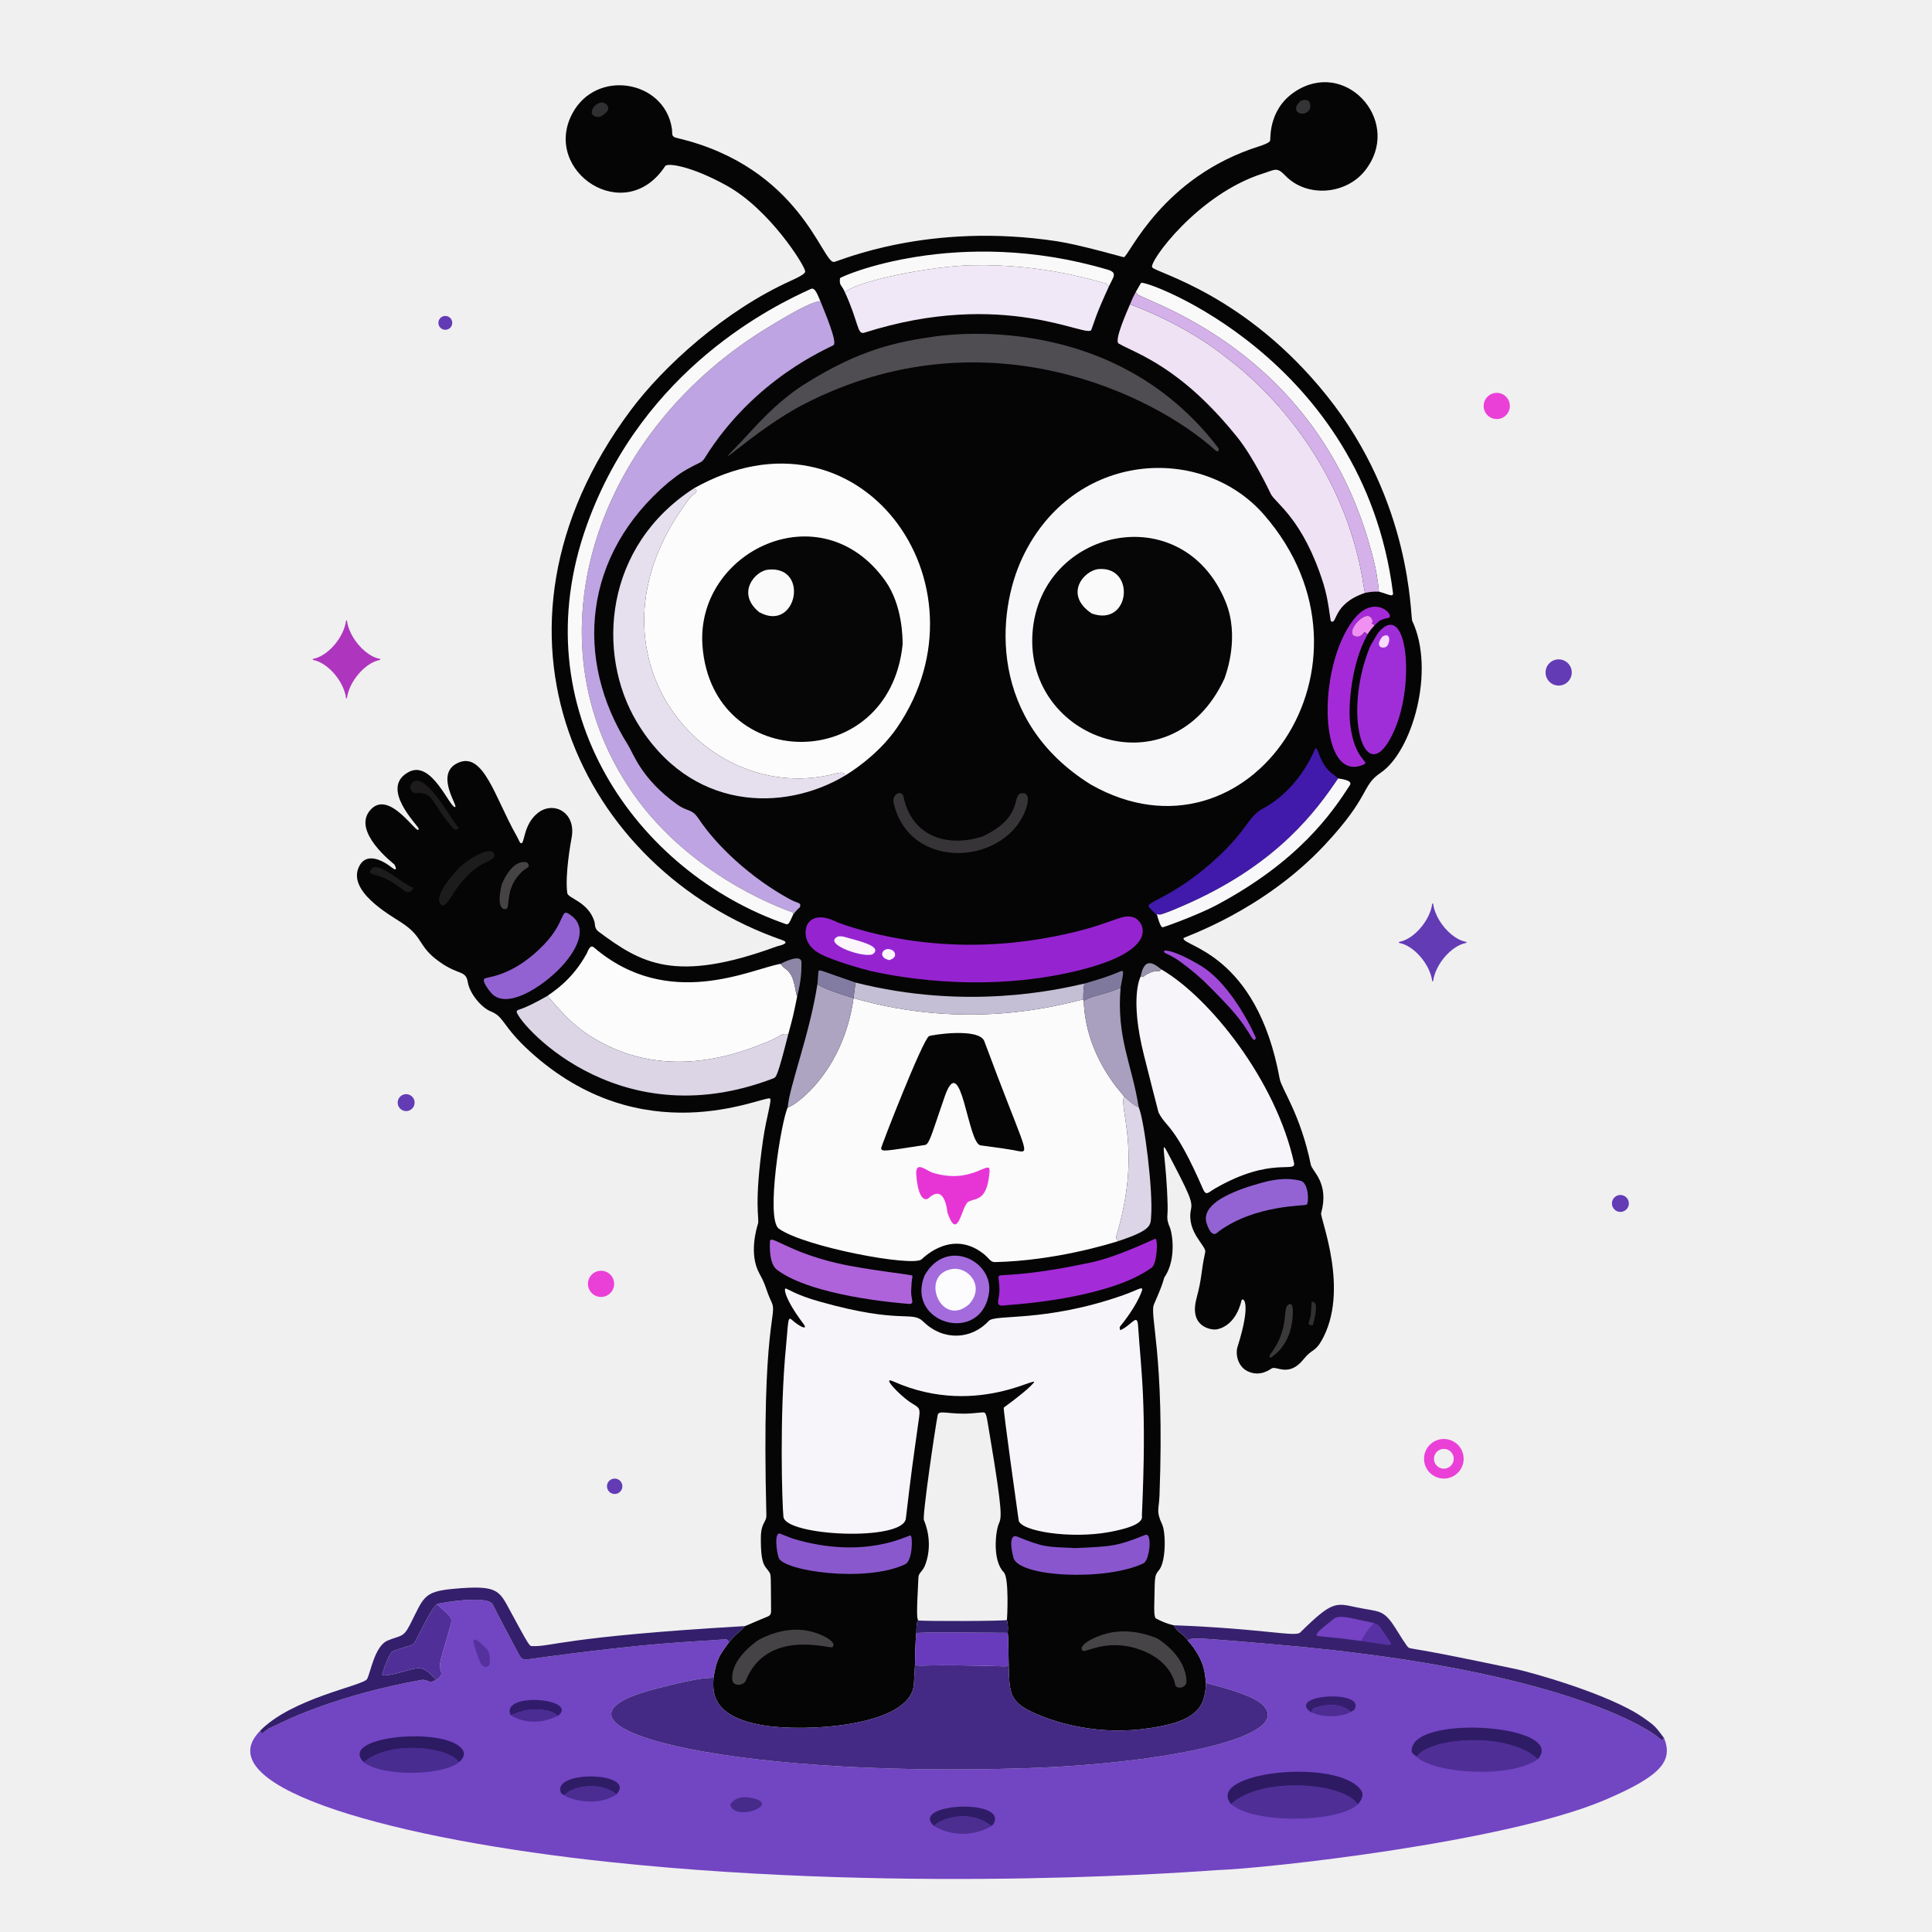
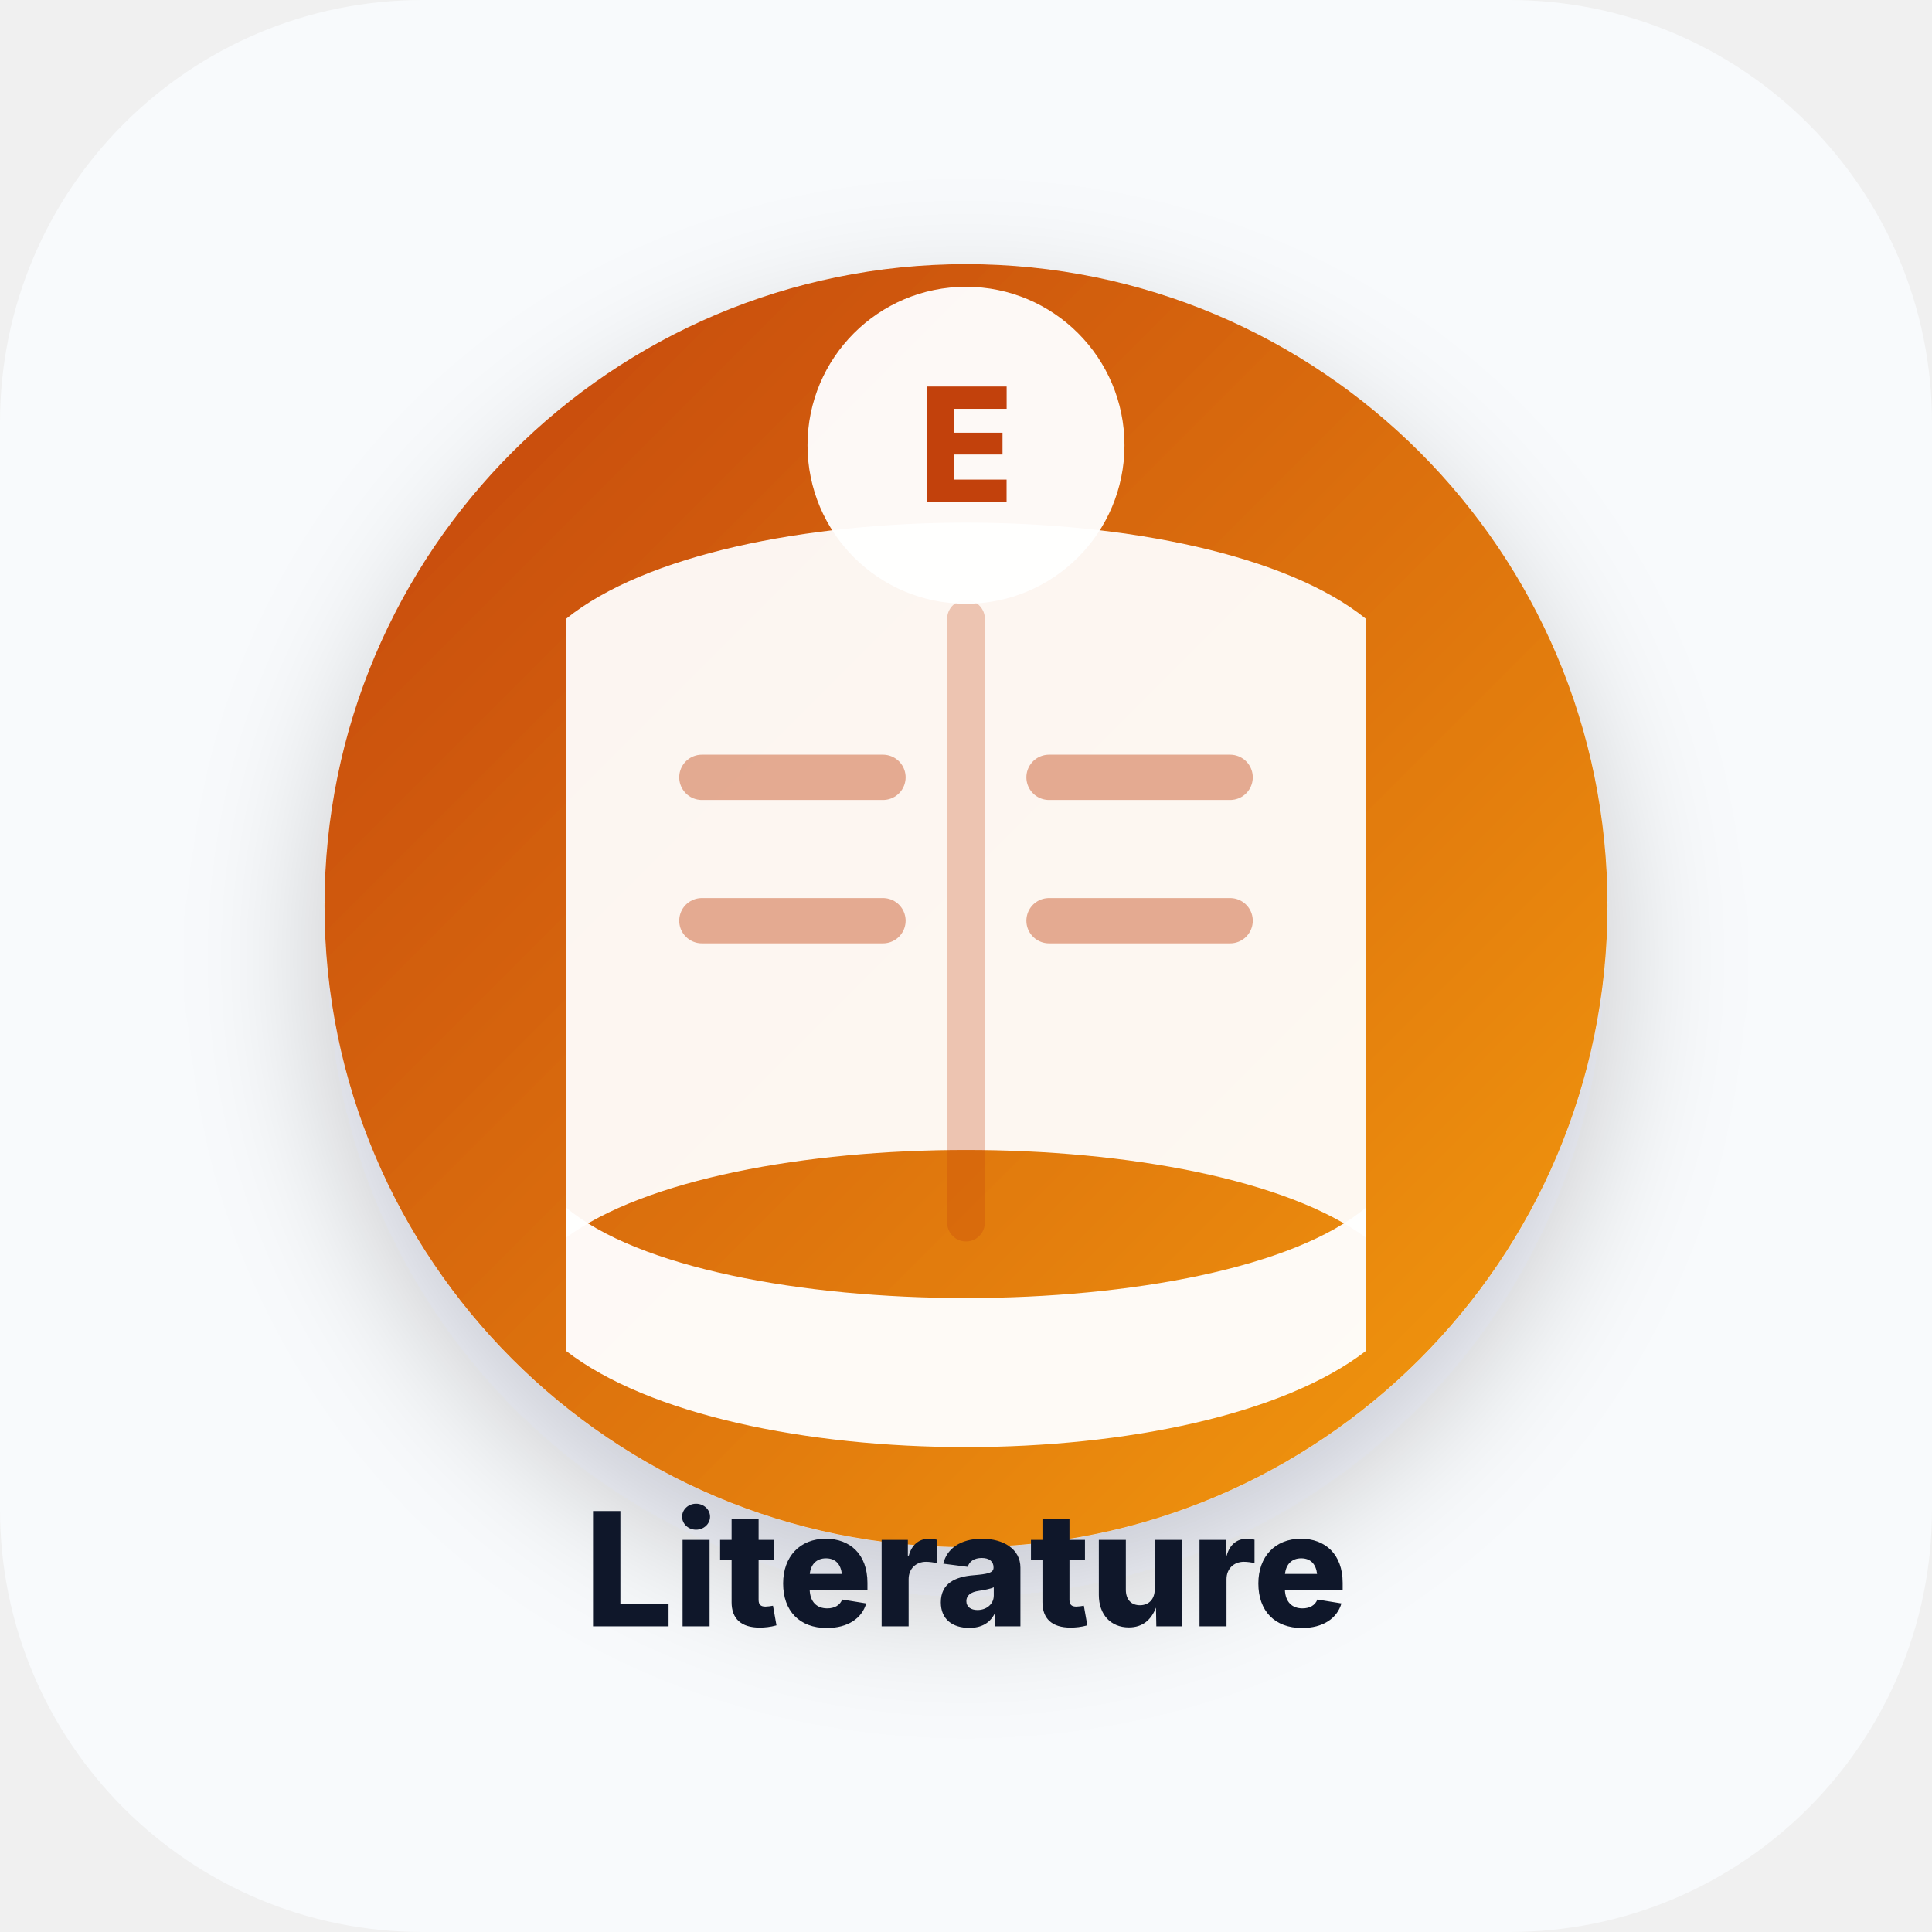
- <svg xmlns="http://www.w3.org/2000/svg" xml:space="preserve" style="fill-rule:evenodd;clip-rule:evenodd;stroke-linejoin:round;stroke-miterlimit:2" viewBox="0 0 5225 5225">
-   <path d="M2482.976 4382.348c-1.033 2.538-4.553 1.479-4.775 33.82-2.909 22.83-3.345 72.442-3.67 86.829-2.838 49.234-2.691 48.928-3.065 53.172-9.986 113.324-295.128 129.234-408.802 109.718-148.37-25.473-133.626-100.702-132.966-129.344 8.453-48.338 13.73-57.113 42.115-95.461 23.58-28.787 27.65-24.322 42.367-43.379 5.267-1.231 4.529-2.011 62.39-26.04 1.812-.753 8.835-3.293 8.766-13.559-.654-98.018-.003-98.56-4.45-105.767-11.072-17.943-23.57-15.331-23.218-92.385.202-44.226 15.487-41.416 14.938-62.847-13.518-528.362 31.308-538.488 14.175-575.317-17.964-38.617-12.648-40.608-33.112-77.751-29.225-53.043-6.959-124.111-3.744-134.373 4.371-13.951-11.877-49.81 13.796-227.478 8.917-61.711 25.234-110.102 18.154-111.588-23.446-4.92-345.956 149.816-649.969-128.156-74.254-67.893-67.283-92.275-104.753-107.24-25.409-10.148-56.797-48.053-61.949-78.679-5.652-33.598-23.475-17.657-76.117-54.991-61.669-43.736-41.029-66.035-104.483-107.197-33.459-21.704-146.239-85.523-113.315-151.25 23.865-47.643 81.426-2.262 86.886 2.043 21.277 16.775 8.948-6.855 8.28-7.445-3.812-3.366-112.733-87.288-66.896-144.713 52.604-65.903 134.334 76.128 132.615 47.842-.447-7.363-108.351-110.498-26.236-153.291 62.139-32.383 109.779 96.849 124.947 95.158 9.378-1.045-55.624-88.399 5.891-118.712 70.489-34.735 101.5 93.011 159.807 195.589 7.712 13.568 8.745 20.794 13.185 21.049 9.31.535 5.59-50.805 44.623-81.873 42.406-33.753 104.132-1.902 91.577 66.428-2.174 11.833-18.345 99.838-11.903 149.914 1.901 14.781 56.761 23.252 73.526 77.284 2.178 7.02-.797 18.261 11.316 27.249 114.351 84.848 206.04 141.17 482.045 39.851 3.217-1.181 40.626-8.01 13.958-17.268-544.305-188.938-856.375-832.385-409.659-1432.098 89.678-120.392 255.023-270.182 433.445-350.764 39.708-17.934 39.147-22.71 38.709-26.434-1.817-15.46-95.217-166.178-212.357-231.07-95.1-52.683-159.99-62.042-166.087-52.721-108.193 165.417-332.838 14.891-251.813-140.777 64.139-123.228 248.672-91.903 269.633 37.448 2.836 17.502-3.018 23.409 14.026 27.408 334.355 78.428 393.215 340.487 424.98 335.231 15.382-2.545 254.359-109.248 603.869-55.775 61.93 9.475 178.576 43.307 179.775 43.018 14.478-3.494 102.892-217.672 367.161-300.369 2.482-.777 27.833-8.71 28.558-15.533 1.122-10.561-3.605-93.207 78.291-138.76 135.938-75.613 279.448 93.553 177.845 220.788-51.854 64.936-157.343 73.469-215.499 12.883-22.958-23.917-27.445-15.641-59.175-5.716-177.588 55.55-310.981 240.996-300.526 254.175 12.235 15.422 252.321 73.186 471.383 345.979 231.659 288.48 226.306 598.268 231.839 610 63.332 134.276-.205 353.283-85.161 410.666-53.738 36.297-25.789 61.027-152.17 196.098-167.73 179.262-380.602 248.213-381.303 251.327-5.026 22.32 197.948 38.545 260.157 380.242 5.05 27.739 56.102 95.485 84.236 232.548 3.77 18.366 50.467 48.817 27.886 130.95-3.607 13.122 79.193 209.846.45 345.992-17.173 29.692-26.015 21.555-47.545 48.61-39.47 49.599-72.407 18.497-85.839 24.958-5.406 2.6-31.997 24.737-66.527 7.663-25.658-12.687-32.99-45.713-26.613-65.833 38.534-121.574 14.906-134.846 10.758-125.649-.344.762-12.056 67.512-67.251 78.582-11.37 2.28-75.577-4.076-54.611-83.393 16.485-62.364 10.363-63.143 23.703-125.785 3.609-16.948-51.596-53.655-38.414-115.98 4.428-20.936-3.663-39.318-64.827-155.808-19.599-37.328-1.571 15.754 1.546 146.611.751 31.534-4.984 32.235 5.874 58.356 7.56 18.186 17.574 87.642-14.082 134.559-3.502 5.19.849 6.913-28.43 72.911-13.539 30.516 29.139 130.504 14.665 517.218-1.508 40.299-9.883 41.813 7.036 78.53 10.686 23.189 10.409 101.411-8.257 123.686-14.161 16.899-10.765 20.62-13.004 97.501-.078 2.692-.885 30.41 4.625 33.343 26.617 14.163 44.157 17.612 48.207 18.409 13.896 24.396 20.996 17.928 37.442 40.526 47.746 54.241 46.553 92.022 49.796 115.5-3.257 63.796-19.018 107.034-174.462 125.155-139.415 16.252-249.618-27.244-269.87-35.237-90.74-35.814-86.568-58.769-89.323-138.364-1.103-77.4-1.455-77.238-2.705-87.099 1.284-17.655.954-17.445-2.102-34.599.552-2.475 6.522-113.942-8.493-129.169-31.626-32.073-22.025-111.325-13.689-130.619 7.565-17.51 11.62-26.895-23.731-237.244-10.141-60.341-9.187-65.088-20.231-64.481-9.682.533-19.312 1.792-28.98 2.538-57.643 4.445-89.138-10.321-92.007 4.059-6.741 33.788-42.069 273.759-37.381 284.794 3.66 8.614 24.835 58.455 5.058 116.874-8.024 23.702-19.205 23.833-19.958 38.3-5.369 103.282-3.939 107.267-.805 116.002Z" style="fill:#050505;fill-opacity:1" />
-   <path d="M1181.919 4338.272c6.003-3.256 136.108-25.544 150.449.608 5.41 9.866 4.263 10.303 65.194 124.634 11.573 21.715 12.029 26.578 36.246 23.248 346.46-47.641 432.118-45.294 522.264-53.002 9.929-.849 10.259-.496 15.741 7.324-28.385 38.348-33.662 47.123-42.115 95.461-12.633 4.058-14.711-6.735-162.664 32.407-362.062 95.786 181.566 240.495 1010.809 212.978 370.855-12.306 726.015-84.051 636.981-171.268-32.822-32.152-146.264-55.986-153.17-59.224-3.243-23.478-2.05-61.259-49.796-115.5 16.926-7.845 17.887-7.069 232.932 11.126 810.77 68.603 1030.747 245.048 1035.586 248.246 3.143 2.077 2.403 2.387 5.286 4.297 8.623 5.711 7.447 7.589 8.274 7.283 2.867-1.06 3.628-5.414 6.496-6.474 23.82 60.413-3.931 101.336-161.964 168.224-268.636 113.701-913.6 184.756-1048.326 189.043-10.324.329-806.785 65.653-1633.928-21.107-594.907-62.401-1078.608-200.256-962-345.055a260 260 0 0 1 8.894-10.461c4.802 1.566 1.021 5.435 5.82 6.999.455.148.51.166 4.834-3.525 14.528-12.402 15.417-10.305 32.82-18.899 29.505-14.57 163.419-80.699 392.741-122.251 17.414-3.155 18.82 12.231 39.897-.142.431-.317 17.683-8.056 13.879-21.053-7.535-25.743-2.514-25.958 26.509-130.781 5.388-19.46-5.238-21.182-37.688-53.135Z" style="fill:#7245c3;fill-opacity:1" />
-   <path d="M2950.688 2122.197c-275.966-171.406-257.602-462.402-185.163-615.024 137.357-289.398 485.498-307.431 652.949-115.085 349.507 401.469-40.736 971.473-467.786 730.109" style="fill:#f7f6f9" />
-   <path d="M2308.376 2699.478c309.282 89.187 557.266 18.94 621.2 3.251l1.355 3.81c4.836 148.57 101.07 247.934 109.146 258.503-13.92 37.582 47.038 146.181-19.707 373.459-2.896 9.861-2.831 10.407 3.745 18.112-25.837 7.983-171.374 52.953-333.248 56.669-12.209.28-15.972-10.41-29.508-21.294-83.412-67.069-159.008 4.394-168.856 13.704-22.793 21.547-316.023-33.063-386.079-82.74-36.535-25.907 6.517-292.836 23.97-327.845 22.887-5.859 150.375-98.129 177.983-295.629Z" style="fill:#fcfbfc" />
-   <path d="M1877.436 1320.238c446.615-250.497 812.443 259.537 549.429 646.431-53.796 79.134-135.457 126.912-141.106 130.681-1.99-1.538.967-12.438-24.971-5.536-352.977 93.929-702.979-320.204-408.209-727.201 9.577-13.223 8.629-13.338 17.494-22.873 6.932-7.456 10.265-4.546 13.513-14.029 1.914-5.59-8.098-1.782-6.15-7.472Z" style="fill:#fcfcfc" />
-   <path d="M3029.502 3597.558c31.382-13.64 46.051-47.166 48.298-12.871 8.255 126 24.024 211.915 10.453 512.478-.307 6.802 11.33 27.875-88.37 46.241-104.541 19.258-240.814-2.265-245.003-32.028-3.425-24.335-42.209-299.881-40.263-304.532.24-.572 48.133-34.488 72.443-58.191 54.177-52.824-133.216 93.857-372.071-13.076-31.838-14.254 18.389 37.487 44.822 55.445 21.953 14.914 29.882 13.263 26.15 39.938-19.294 137.912-19.719 137.507-36.143 275.892-7.442 62.705-325.454 47.509-331.073-4.732-3.301-30.686-11.575-272.336 7.251-464.17 5.526-56.306 4.158-78.898 14.457-69.516 22.501 20.497 46.181 30.248 32.396 11.853-51.888-69.237-53.681-97.372-47.57-95.56 8.291 2.458 27.996 17.519 92.239 35.589 223.151 62.767 247.53 22.654 280.205 54.504 53.706 52.349 129.821 48.087 176.176-2.352 17.895-19.471 151.771 4.935 364.912-70.184 40.138-14.146 55.243-27.261 48.704-9.369-15.071 41.234-51.401 85.884-56.89 92.629-4.223 5.19-2.145 5.467-1.126 12.013Z" style="fill:#f7f5f9" />
-   <path d="M2474.531 4502.998c19.026 4.571 19.314-3.069 244.564 3.578.768.023.66-.265 8.904-3.584 2.755 79.595-1.417 102.549 89.323 138.364 20.252 7.994 130.455 51.49 269.87 35.237 155.444-18.121 171.205-61.359 174.462-125.155 6.906 3.238 120.348 27.072 153.17 59.224 89.034 87.217-266.125 158.962-636.981 171.268-829.243 27.517-1372.872-117.192-1010.809-212.978 147.953-39.142 150.031-28.349 162.664-32.407-.661 28.642-15.404 103.87 132.966 129.344 113.674 19.516 398.816 3.606 408.802-109.718.374-4.244.227-3.939 3.065-53.172Z" style="fill:#442a84" />
-   <path d="M2441.074 1743.075c-36.27 352.347-514.254 348.385-541.189 4.585-20.051-255.934 319.286-421.498 493.96-177.261 47.768 66.791 47.302 158.355 47.229 172.676m870.266 92.406c-142.759 307.93-541.82 165.871-518.784-126.345 22.093-280.263 405.33-365.773 521.811-82.157 38.678 94.176 2.691 192.83-3.026 208.501Z" style="fill:#060606" />
-   <path d="M2218.639 814.255c10.578 26.783 47.092 111.701 35.528 119.184-13.417 8.682-213.945 89.135-348.42 305.523-.711 1.144-5.232 8.419-12.075 11.726-57.009 27.554-64.095 37.842-86.153 54.082-230.885 195.418-255.538 477.723-109.148 709.925 14.644 23.227 36.064 92.091 133.533 161.325 29.302 20.814 38.268 9.269 58.303 39.373 47.428 71.265 139.115 158.433 245.977 216.603 22.065 12.011 31.114 7.832 27.278 21.324-.588 2.067-2.98.126-18.243 19.721-1.108-1.265 1.142-3.78.034-5.045-.298-.34-268.601-86.086-433.252-322.088-294.353-421.91-96.355-985.533 373.27-1265.607 28.308-16.882 104.93-64.382 133.37-66.045Z" style="fill:#bea4e2" />
-   <path d="M3140.874 2621.704c129.735 75.209 309.662 299.512 358.664 522.956 6.54 29.821-60.421-18.782-213.214 69.341-18.112 10.446-24.276 21.448-32.59 2.313-77.459-178.288-99.822-165.678-120.619-207.98-.758-1.542-36.097-141.668-39.206-153.994-39.951-158.414-9.149-213.202-9.074-213.476 2.427-.752 5.098 1.97 7.525 1.218.995-.308-.746-1.912 10.362-7.895 20.202-10.882 30.732-7.406 32.865-8.027 2.213-.644 3.073-3.812 5.286-4.456Z" style="fill:#f7f5f9" />
-   <path d="M2110.713 2606.704c6.856 6.785 5.408 7.991 13.407 13.268 26.452 17.45 25.181 59.098 31.686 75.481-10.526 51.399-10.272 50.972-24.036 101.874-19.038-4.137-20.89 5.773-50.418 17.737-59.53 24.119-268.364 117.212-474.467-6.539-54.424-32.678-84.543-66.392-126.113-115.326 15.759-11.981 66.371-42.037 106.226-114.883 2.708-4.949 8.345-25.385 19.232-16.058 201.59 172.703 426.167 57.922 504.483 44.447Z" style="fill:#fdfcfd" />
-   <path d="M3055.996 823.326c6.766 2.017 149.102 52.986 263.41 146.058 12.875 10.483 248.238 176.728 341.384 493.564 24.655 83.864 26.382 127.627 30.898 140.455-89.224 30.18-74.237 86.667-92.108 76.813-2.199-1.213-5.981-55.546-20.341-101.285-55.348-176.283-130.511-218.396-142.263-242.869-6.142-12.791-48.206-100.394-90.135-152.759-154.103-192.461-274.219-226.905-321.357-254.169-13.518-7.819 23.927-89.904 30.511-105.808Z" style="fill:#efe2f4" />
-   <path d="M2352.988 2625.683c-11.416-3.026-104.316-27.649-139.407-48.57-45.338-27.031-36.079-68.344-28.82-79.128 23.8-35.357 76.098-4.977 81.477-3.033 41.513 15.006 258.118 93.306 550.023 43.939 192.713-32.592 213.808-72.492 251.974-57.006 23.129 9.385 76.85 87.445-155.443 143.667-268.164 64.904-516.086 9.841-559.806.132Z" style="fill:#9524d0" />
-   <path d="M2998.641 775.369c-37.554 82.061-37.338 90.861-47.149 116.583-9.567 25.085-235.147-112.953-614.147 7.869-19.235 6.132-15.093-28.443-52.265-109.275 30.718-30.57 232.008-70.807 342.922-73.233 200.169-4.378 345.956 46.171 357.908 48.023 1.539.238 3.434-.599 4.657.364 3.298 2.599 4.775 7.07 8.073 9.668Z" style="fill:#f0e8f6" />
-   <path d="M1877.436 1320.238c-1.949 5.69 8.064 1.882 6.15 7.472-3.248 9.483-6.581 6.573-13.513 14.029-8.864 9.535-7.916 9.65-17.494 22.873-294.77 406.998 55.232 821.13 408.209 727.201 25.938-6.902 22.981 3.998 24.971 5.536-166.142 99.484-419.171 97.141-563.767-145.222-109.518-183.566-89.234-474.8 155.444-631.89Z" style="fill:#e6e0ee" />
-   <path d="M2218.639 814.255c-28.44 1.663-105.062 49.163-133.37 66.045-469.625 280.074-667.623 843.698-373.27 1265.607 164.651 236.002 432.955 321.748 433.252 322.088 1.108 1.265-1.142 3.78-.034 5.045-11.082 24.735-12.975 28.507-20.37 25.942-400.361-138.842-718.401-577.975-537.297-1080.328 153.329-425.312 511.373-594.492 605.539-637.344 11.596-5.277 18.914 18.562 25.549 32.944Z" style="fill:#f9f9fa" />
-   <path d="M2531.146 909.505c24.573-2.47 478.29-72.476 763.572 301.915 2.345 3.077 2.428 15.668-9.471 4.951-165.091-148.692-621.65-374.712-1110.34-123.664-136.324 70.032-275.41 210.348-168.889 100.212 27.437-28.367 88.873-102.833 169.059-153.414 151.763-95.731 250.691-114.876 356.069-130" style="fill:#4f4d51" />
-   <path d="M1480.772 2693.199c41.57 48.934 71.689 82.648 126.113 115.326 206.103 123.751 414.938 30.659 474.467 6.539 29.528-11.964 31.38-21.874 50.418-17.737-29.458 115.3-32.318 115.948-40.752 119.184-431.335 165.515-700.88-164.179-693.601-181.603 2.874-6.88 8.449 1.166 83.355-41.71Z" style="fill:#dbd5e6" />
-   <path d="M2533.142 3029.408c-12.031 33.932-20.872 65.453-30.828 66.995-112.152 17.37-116.416 18.562-119.451 9.469-1.018-3.05 112.107-293.403 129.531-303.595 6.085-3.559 135.815-23.697 149.702 13.729 103.829 279.817 124.38 301.134 96.585 297.864-8.573-1.008-8.139-3.509-106.663-16.288-35.094-4.552-51.525-256.18-95.643-136.149-4.325 11.766-21.401 62.529-23.233 67.976Z" style="fill:#050505" />
-   <path d="M3174.417 4395.411c245.334 9.43 328.751 32.529 341.907 19.543 86.439-85.317 95.614-80.135 151.307-68.244 63.45 13.548 73.322 3.517 107.716 58.771 31.405 50.452 32.684 50.745 37.685 51.889 22.978 5.257 23.4 1.031 289.059 57.092 31.727 6.695 248.155 65.387 342.104 130.801 32.711 22.776 31.869 23.426 56.238 55.152-2.867 1.06-3.628 5.414-6.496 6.474-.827.306.349-1.572-8.274-7.283-2.883-1.91-2.143-2.22-5.286-4.297-4.84-3.198-224.816-179.643-1035.586-248.246-215.045-18.196-216.006-18.972-232.932-11.126-16.446-22.599-23.546-16.13-37.442-40.526" style="fill:#36206d;fill-opacity:.99" />
-   <path d="M1181.919 4338.272c-12.298 11.165-20.522 26.518-58.935 101.197-6.215 12.083-9.445 8.362-56.512 24.511-5.394 1.851-14.193 4.87-32.589 63.401-.894 2.845 1.207 7.138 37.25-1.539 59.073-14.221 68.83-29.37 108.086 17.4-21.076 12.373-22.482-3.014-39.897.142-229.322 41.552-363.236 107.681-392.741 122.251-17.403 8.594-18.292 6.497-32.82 18.899-4.324 3.692-4.379 3.674-4.834 3.525-4.799-1.565-1.018-5.434-5.82-6.999 87.424-89.295 278.822-122.035 289.447-139.985 9.445-15.956 20.294-89.242 55.493-104.099 34.908-14.735 42.149-7.29 59.733-41.313 38.556-74.6 35.025-91.144 118.508-98.768 118.836-10.852 123.24 3.631 152.426 57.596 51.917 95.996 53.107 97.151 59.971 97.4 54.881 1.991 82.258-25.368 575.494-54.186-14.717 19.057-18.787 14.593-42.367 43.379-5.483-7.82-5.812-8.173-15.741-7.324-90.146 7.709-175.803 5.362-522.264 53.002-24.218 3.33-24.674-1.532-36.246-23.248-60.932-114.331-59.784-114.768-65.194-124.634-14.34-26.152-144.446-3.863-150.449-.608Z" style="fill:#331e6b;fill-opacity:.99" />
-   <path d="M3618.938 2105.229c-57.444 85.061-160.403 227.486-400.269 335.916-6.458 2.919-69.466 31.402-82.414 32.487-2.279.191-4.896-2.164-6.801-.9-1.413.937 1.947 4.121.534 5.058-10.266-13.689-11.917-11.801-22.733-24.716-11.19-13.361 58.866-23.618 166.665-117.56 101.029-88.043 99.042-126.248 141.482-148.868 92.772-49.446 133.425-143.471 140.155-159.037 8.613-19.92 8.913 37.442 49.886 66.68 9.882 7.052 9.187 7.446 13.496 10.939Z" style="fill:#4119ab" />
-   <path d="M3071.469 790.106c13.731-23.176 13.014-23.558 14.824-25.02 11.547-9.332 600.406 204.418 680.888 837.694 1.722 13.551-10.502 5.057-38.038-2.744-.539-6.428-3.368-40.189-12.888-79.596-132.183-547.15-580.009-691.689-638.675-723.21-2.756-1.481-3.355-5.644-6.111-7.125Z" style="fill:#faf9fa" />
-   <path d="M3071.469 790.106c2.756 1.481 3.355 5.644 6.111 7.125 58.666 31.521 506.492 176.059 638.675 723.21 9.52 39.407 12.35 73.168 12.888 79.596-19.129-.039-18.715.061-37.455 3.366-4.516-12.828-6.243-56.591-30.898-140.455-93.147-316.836-328.509-483.08-341.384-493.564-114.308-93.073-256.644-144.042-263.41-146.058 5.889-13.002 4.708-13.299 15.473-33.22" style="fill:#d5b1ea" />
-   <path d="M2734.484 3528.798c-24.193 1.26-39.378 9.459-34.09-16.624 8.523-42.039-7.345-61.539 4.95-62.878 24.916-2.713 88.944-1.578 246.216-35.246 74.343-15.915 171.565-64.758 173.311-63.982 7.851 3.491 3.733 68.002-10.035 78.071-109.719 80.241-348.965 98.29-380.352 100.658Z" style="fill:#a42bd8" />
-   <path d="M3705.611 1747.593c20.53-34.459 19.559-34.701 26.252-41.708 73.99-77.457 94.99 140.946 39.567 268.083-76.534 175.565-144.459-35.048-65.819-226.375" style="fill:#a02ed8" />
-   <path d="M2465.396 3468.929c-.965 24.479-2.928 24.339 1.605 48.356.413 2.187 1.898 9.906-8.166 9.104-29.424-2.347-263.004-20.977-357.249-92.239-5.039-3.81-21.713-16.418-19.35-76.558.81-20.614 46.464 27.326 183.007 58.869 79.27 18.312 199.534 30.113 202.139 33.609.907 1.216-.144 1.368-1.987 18.86Z" style="fill:#ae63da" />
-   <path d="M2313.783 2657.335c300.095 75.455 543.678 19.926 618.708 2.73-3.124 21.357-2.173 21.091-2.915 42.664-63.934 15.689-311.918 85.936-621.2-3.251.397-3.376 4.027-34.249 5.407-42.143" style="fill:#c4bfd5" />
-   <path d="M2998.641 775.369c-3.298-2.599-4.775-7.07-8.073-9.668-1.223-.964-3.119-.126-4.657-.364-11.952-1.852-157.738-52.401-357.908-48.023-110.914 2.426-312.204 42.663-342.922 73.233-7.696-19.497-16.317-17.323-13.267-38.099.679-4.626 316.484-143.234 723.237-23.367 28.507 8.401 16.134 19.186 3.591 46.289Z" style="fill:#f9f9f9" />
-   <path d="M2908.399 4186.729c99.915-4.367 112.278-5.186 188.85-35.598 19.895-7.902 12.251 68.795-4.939 76.946-102.391 48.554-338.088 37.255-351.537-15.364-15.582-60.964 3.857-59.585 8.188-57.831 76.676 31.056 80.707 27.954 159.438 31.848Z" style="fill:#8956ce" />
-   <path d="M2144.188 4161.149c196.249 58.966 313.68-10.718 318.291-8.594 6.594 3.039 5.556 68.471-14.325 77.91-106.735 50.674-329.205 18.291-342.162-17.359-6.189-17.029-12.584-71.307 4.045-65.394 2.766.984 2.057 1.306 34.151 13.437" style="fill:#8a58cd" />
-   <path d="M2210.724 2660.94c2.644 1.315-.275 8.165 97.652 38.538-27.608 197.5-155.095 289.77-177.983 295.629 3.979-56.655 59.506-197.916 80.331-334.167" style="fill:#aca4c1" />
-   <path d="M2500.872 3448.649c58.895-103.182 187.383-37.909 173.732 48.894-22.131 140.713-227.633 81.253-173.732-48.894" style="fill:#a36bdc" />
-   <path d="M3717.279 1691.3c-1.457-3.105-6.642-3.242-8.099-6.348-.333-.709 5.435.494 1.604-9.657-13.968-37.011-84.922 45.889-38.763 46.601 9.012.139 17.744-13.006 18.917-12.774 3.154.623 4.313 5.481 7.467 6.104-5.735 12.89-25.673 44.409-39.027 115.09-1.938 10.259-14.186 75.087-7.581 130.287 11.664 97.472 55.383 98.644 35.556 107.321-120.978 52.944-126.768-261.757-27.574-390.99 58.081-75.669 115.971-9.578 94.758-5.823-26.673 4.721-27.364 12.277-37.259 20.189Z" style="fill:#a52ad7" />
-   <path d="M3618.938 2105.229c4.784 1.16 40.88 4.166 31.708 18.36-48.12 74.47-137.578 205.359-360.778 324.316-48.04 25.603-137.941 58.306-144.548 59.645-2.562.519-6.087 1.494-15.333-29.76 1.413-.937-1.947-4.121-.534-5.058 1.906-1.264 4.522 1.091 6.801.9 12.949-1.085 75.956-29.568 82.414-32.487 239.866-108.431 342.825-250.855 400.269-335.916Z" style="fill:#f8f8fa" />
-   <path d="M3030.631 2670.992c-11.537 136.398 30.634 206.537 48.812 322.897-5.402-2.144-7.2.711-39.366-28.847-8.076-10.569-104.31-109.933-109.146-258.503 23.445-14.977 56.411-16.254 99.699-35.547Z" style="fill:#a8a0be" />
-   <path d="M3329.596 4879.161c79.231-74.987 304.114-59.66 342.301.523-52.052 51.008-284.421 52.965-342.301-.523" style="fill:#4f2f96" />
-   <path d="M1540.423 2472.821c6.187 5.177 62.541 34.415-7.017 124.091-44.588 57.485-160.389 140.963-205.193 88.222-2.201-2.59-29.928-35.23-15.778-39.449 15.61-4.655 81.768-10.647 159.203-91.625 59.172-61.879 43.522-99 68.785-81.238Z" style="fill:#9262d3" />
-   <path d="M2478.201 4416.168c66.922-2.875 66.696-1.209 247.093-.276 1.25 9.861 1.603 9.699 2.705 87.099-8.245 3.319-8.137 3.607-8.904 3.584-225.25-6.647-225.538.993-244.564-3.578.325-14.387.761-63.999 3.67-86.829" style="fill:#673bbb" />
-   <path d="M3040.077 2965.042c32.166 29.558 33.964 26.703 39.366 28.847 15.77 37.218 39.261 227.308 33.701 296.041-1.862 23.02 3.483 36.167-89.028 66.683-6.576-7.705-6.641-8.252-3.745-18.112 66.745-227.278 5.786-335.876 19.707-373.459Z" style="fill:#dbd5e7" />
-   <path d="M3430.631 3193.961c15.765-2.27 46.383-10.619 86.795-.638 21.507 5.312 23.133 57.302 16.587 64.515-3.708 4.086-137.78-.795-237.767 72.222-3.396 2.48-18.059 23.762-32.95-21.563-22.025-67.037 128.623-104.435 167.336-114.536Z" style="fill:#9363d3" />
-   <path d="M3831.218 4751.033c32.597-51.18 245.308-70.007 327.995 6.445-74.314 53.613-282.532 38.952-327.995-6.445" style="fill:#4f2e96" />
-   <path d="M1181.919 4338.272c32.45 31.953 43.076 33.675 37.688 53.135-29.023 104.824-34.044 105.038-26.509 130.781 3.804 12.997-13.448 20.736-13.879 21.053-39.256-46.77-49.013-31.621-108.086-17.4-36.043 8.677-38.144 4.385-37.25 1.539 18.396-58.531 27.195-61.55 32.589-63.401 47.067-16.149 50.297-12.428 56.512-24.511 38.413-74.679 46.637-90.031 58.935-101.197Z" style="fill:#502f98" />
-   <path d="M2657.711 2261.969c113.957-53.923 76.009-113.509 105.803-116.796 25.345-2.796 13.816 34.159 12.879 37.163-48.825 156.504-314.299 178.989-359.389-9.462-6.401-26.75 22.51-37.144 26.33-18.737 23.106 111.329 122.274 137.976 214.377 107.833Z" style="fill:#363436" />
-   <path d="M2562.413 3279.68c-1.025-5.308-6.926-79.746-51.197-39.133-4.138 3.796-26.611 14.136-33.119-61.887-3.612-42.2 26.498-12.746 44.235-7.188 108.659 34.053 156.883-41.077 153.837-2.496-6.673 84.532-40.5 69.418-58.162 81.757-17.823 12.452-27.677 109.43-55.595 28.947Z" style="fill:#e735d5" />
-   <path d="M3329.596 4879.161c-73.138-86.462 290.006-126.581 351.509-37.17 11.235 16.333-7.062 35.45-9.208 37.693-38.188-60.184-263.071-75.511-342.301-.523" style="fill:#2e1a63" />
-   <path d="M3831.218 4751.033c-11.986-10.039-15.95-9.814-12.285-25.118 21.333-89.087 418.481-59.433 340.28 31.563-82.687-76.453-295.398-57.625-327.995-6.445" style="fill:#2f1c67" />
-   <path d="M983.849 4765.724c68.125-59.48 229.967-42.564 257.285-.003-42.979 36.458-206.579 40.337-257.285.003" style="fill:#492c90" />
-   <path d="M3130.4 4431.388c9.408 5.987 76.176 48.47 78.347 115.294.6 18.459-26.211 23.002-30.506 10.096-.107-.321-6.962-58.188-82.288-90.299-96.198-41.009-160.091 5.122-168.013-2.199-14.102-13.033 27.657-37.401 67.71-47.219 64.843-15.895 124.8 10.026 134.75 14.328Z" style="fill:#464446" />
-   <path d="M2052.307 4434.699c9.368-5.125 67.075-36.693 131.205-24.535 40.506 7.679 83.191 32.422 67.371 44.543-6.709 5.141-176.825-51.736-234.203 90.959-5.377 13.373-35.304 16.473-36.48-3.823-3.263-56.299 63.542-101.366 72.107-107.144" style="fill:#454345" />
-   <path d="M2952.667 1659.237c-77.087-51.754-20.725-116.884 18.465-120.175 101.045-8.485 85.78 157.318-18.465 120.175" style="fill:#fafafb" />
-   <path d="M2053.086 1655.483c-62.973-51.625-10.969-111.286 23.961-114.893 113.781-11.751 77.43 171.488-23.961 114.893" style="fill:#fafafa" />
-   <path d="M2619.823 3528.301c-75.604 64.2-134.496-82.142-44.612-96.312 44.367-6.995 90.542 48.175 44.612 96.312" style="fill:#fcfbfd" />
-   <path d="M983.849 4765.724c-73.858-72.547 236.981-98.637 269.227-29.67 6.828 14.604-9.946 28.066-11.942 29.667-27.318-42.561-189.16-59.477-257.285.003" style="fill:#2c1a63" />
-   <path d="M2482.976 4382.348c14.599 2.543 229.551 2.042 240.216-1.055 3.055 17.154 3.386 16.944 2.102 34.599-180.397-.932-180.171-2.598-247.093.276.222-32.341 3.742-31.282 4.775-33.82" style="fill:#301d6c;fill-opacity:.98" />
-   <path d="M3255.356 2652.88c-16.329-14.384-30.517-28.03-63.471-52.071-21.305-15.543-39.965-22.664-40.385-22.991-15.448-12.015 17.155-12.942 93.842 32.632 90.241 53.629 150.595 194.814 150.853 195.961.213.943-2.204 13.911-11.922-1.975-27.896-45.602-44.381-68.068-128.918-151.556Z" style="fill:#a14ada" />
-   <path d="M3717.521 4389.967c-1.483 1.408-16.448 11.636-35.711 48.084-57.763-7.692-57.425-7.383-115.7-13.212-18.743-1.875 14.784-25.028 39.577-45.822 15.726-13.189 41.591-4.273 111.834 10.95" style="fill:#7442c2" />
-   <path d="M1236.426 2352.508c5.524-5.216 25.787-28.784 68.141-46.397 2.465-1.025 31.108-12.937 32.584 7.23.747 10.208-27.421 20.844-27.44 20.854-79.006 41.273-97.43 128.742-116.322 112.863-25.059-21.063 37.388-88.454 43.037-94.549Z" style="fill:#1d1c1d" />
-   <path d="M2526.376 4938.562c-69.872-61.997 203.354-76.083 159.993-4.883-.289.474 0 0-5.085 4.724-61.508-48.454-141.068-18.238-154.909.159Z" style="fill:#2f1c67" />
-   <path d="M2526.376 4938.562c13.841-18.398 93.401-48.614 154.909-.159-76.146 44.037-145.864 6.353-154.909.159" style="fill:#4b2e90" />
-   <path d="M2932.491 2660.065c37.397-11.144 58.943-16.655 96.648-32.751 13.079-5.583 8.171 5.848 1.491 43.678-43.288 19.293-76.255 20.57-99.699 35.547l-1.355-3.81c.742-21.573-.209-21.307 2.915-42.664" style="fill:#7f7a9d" />
-   <path d="M1666.756 4853.104c-35.941-32.956-112.658-27.293-140.635 2.159-6.695-4.613-7.759-3.257-9.716-8.97-20.604-60.146 208.201-53.701 150.35 6.811Z" style="fill:#2f1c67" />
-   <path d="M2313.783 2657.335c-1.379 7.894-5.01 38.767-5.407 42.143-97.927-30.372-95.008-37.223-97.652-38.538 2.43-30.547 2.274-30.367 2.625-32.991 1.111-8.298 6.091-2.683 100.434 29.386" style="fill:#837ca2" />
-   <path d="M1666.756 4853.104c-48.409 32.429-117.777 16.987-140.635 2.159 27.977-29.451 104.694-35.115 140.635-2.159" style="fill:#4b2c91" />
-   <path d="M1380.802 4638.58c-28.108-63.161 181.222-45.873 130.596-.003-1.437-.73-2.962 2.736-4.399 2.006-.787-.4-4.665-11.833-39.219-16.184-46.415-5.844-65.765 8.582-86.978 14.181" style="fill:#311c6b" />
-   <path d="M1357.177 2390.898c31.691-72.932 68.199-59.887 70.18-56.703 7.932 12.749-2.533 10.847-16.324 23.893-44.676 42.26-31.625 91.951-40.56 99.309-4.188 3.449-31.026 6.517-13.295-66.498Z" style="fill:#464345" />
-   <path d="M1241.164 2240.633c-7.757 3.248-9.844 6.38-19.576-4.882-56.061-64.876-48.6-95.279-96.787-90.597-12.232 1.188-21.609-17.317-9.142-29.292 21.459-20.612 62.256 33.801 65.924 38.693 31.611 42.16 28.667 43.778 59.58 86.078Z" style="fill:#1d1b1c" />
-   <path d="M3541.932 4628.213c-55.402-45.652 140.949-57.553 123.382-9.697-3.002 8.178-4.694 6.522-12.26 11.4-38.535-36.014-101.173-9.442-101.211-9.395-2.423 2.98-2.731 7.622-5.766 9.978-1.247.967-2.899-3.253-4.146-2.285Z" style="fill:#361e6f" />
-   <path d="M2279.616 2532.649c38.4 11.206 106.8 25.003 82.488 46.533-17.431 15.436-141.188-25.778-95.913-46.518 2.158-.989 12.355-.107 13.425-.014Z" style="fill:#fcf5fc" />
-   <path d="M1380.802 4638.58c21.213-5.599 40.563-20.024 86.978-14.181 34.554 4.35 38.432 15.784 39.219 16.184 1.437.73 2.962-2.736 4.399-2.006-44.854 24.373-94.344 22.47-130.596.003" style="fill:#4b2c92" />
-   <path d="M2110.713 2606.704c4.028-2.125 57.156-30.16 56.831-3.26-.303 25.113.097 43.913-11.738 92.009-6.505-16.383-5.234-58.031-31.686-75.481-7.999-5.277-6.551-6.483-13.407-13.268" style="fill:#8d86a6" />
-   <path d="M3435.045 3672.677c.248-3.118-4.23-3.611.828-10.391 48-64.336 34.664-111.276 44.417-130.004.784-1.506 16.116-18.208 16.155 13.764.107 88.7-51.817 120.721-61.4 126.63Z" style="fill:#3b3939" />
-   <path d="M1974.93 4880.133c2.975-4.74 19.014-30.296 68.324-15.008 61.273 18.997-58.562 61.22-68.324 15.008" style="fill:#462b8b" />
-   <path d="M3717.521 4389.967c14.916 5.321 14.048 9.936 24.416 24.528 1.697 2.388 20.319 28.597 19.968 30.698-1.06 6.345-4.176 3.932-80.095-7.141 19.263-36.448 34.228-46.677 35.711-48.084Z" style="fill:#5832a5" />
-   <path d="M3541.932 4628.213c1.247-.967 2.899 3.253 4.146 2.285 3.035-2.355 3.343-6.997 5.766-9.978.038-.047 62.676-26.619 101.211 9.395-29.727 16.179-83.162 15.103-111.123-1.703Z" style="fill:#4d2c94" />
-   <path d="M1118.78 2401.902c-19.297 24.085-23.453 3.316-62.605-18.795-43.051-24.314-63.472-14.199-52.95-31.402 16.122-26.358 74.888 31.962 115.555 50.197" style="fill:#1d1c1d" />
-   <path d="M3717.279 1691.3c-10.349 11.648-10.129 11.335-18.874 23.927-3.154-.623-4.313-5.481-7.467-6.104-1.173-.232-9.905 12.913-18.917 12.774-46.159-.712 24.795-83.612 38.763-46.601 3.831 10.151-1.937 8.948-1.604 9.657 1.457 3.105 6.642 3.242 8.099 6.348Z" style="fill:#f090f2" />
-   <path d="M1294.698 4439.068c23.78 22.913 29.559 21.547 30.25 54.53.4 19.057-19.421 19.124-26.97.248-1.67-4.175-16.249-40.628-17.222-53.507-.787-10.42 4.88-6.189 13.942-1.27Z" style="fill:#55319e" />
-   <path d="M1622.312 316.048c-48.928 2.375-4.002-58.338 18.87-32.395 14.246 16.159-16.177 31.075-18.87 32.395" style="fill:#302f31" />
-   <path d="M3517.197 273.086c29.557-12.428 28.868 17.201 23.991 24.067-16.151 22.742-55.806 5.063-23.991-24.067" style="fill:#343335" />
-   <path d="M3140.874 2621.704c-2.213.644-3.073 3.812-5.286 4.456-2.133.621-12.662-2.855-32.865 8.027-11.108 5.983-9.367 7.586-10.362 7.895-2.427.752-5.098-1.97-7.525-1.218 10.999-58.057 39.707-31.527 56.038-19.161Z" style="fill:#9993ad" />
-   <path d="M2405.57 2596.613c-34.954-7.025-17.589-38.035 5.33-27.961 1.339.589 11.103 4.88 9.703 15.496-.984 7.46-13.562 11.94-15.034 12.465Z" style="fill:#fcf6fd" />
-   <path d="M3550.415 3584.01c-19.285 1.547-7.983-9.449-5.612-28.431 3.504-28.061-1.567-41.453 10.364-32.751 10.489 7.649-3.408 56.461-4.752 61.182" style="fill:#323031" />
-   <path d="M3738.341 1721.934c21.272-13.399 22.349 11.746 13.683 24.213-7.501 10.791-37.366 6.05-13.683-24.213" style="fill:#f9dafc" />
-   <path d="M1094.796 2144.73c-.805-10.236-1.687-10.688-.867-11.017 2.328-.932 6.354 1.199 6.551 3.699.242 3.079-5.927 4.238-5.684 7.317Z" style="fill:#080601" />
-   <path d="M1027.546 1784.807c-39.33 6.932-83.132 57.486-89.155 102.838-.261 1.549-2.294 1.549-2.542 0-6.01-45.336-49.825-95.906-89.155-102.838-1.343-.301-1.343-2.647 0-2.932 39.33-6.947 83.145-57.471 89.155-102.853.261-1.549 2.294-1.549 2.542 0 1.983 14.942 8.062 30.444 16.728 44.764 17.655 29.172 46.05 53.44 72.44 58.089 1.343.301 1.33 2.647 0 2.932" style="fill:#ae35be;fill-rule:nonzero" />
-   <path d="M3965.046 2550.167c-39.33 6.932-83.132 57.486-89.155 102.838-.261 1.549-2.294 1.549-2.542 0-6.01-45.336-49.825-95.906-89.155-102.838-1.343-.301-1.343-2.647 0-2.932 39.33-6.947 83.145-57.471 89.155-102.853.261-1.549 2.294-1.549 2.542 0 1.983 14.942 8.062 30.444 16.728 44.764 17.655 29.172 46.05 53.44 72.44 58.089 1.343.301 1.33 2.647 0 2.932" style="fill:#623bb5;fill-rule:nonzero" />
-   <circle cx="4047.917" cy="1097.917" r="35.417" style="fill:#ea40d7" />
-   <circle cx="1625.497" cy="3472.118" r="35.417" style="fill:#ea40d7" />
-   <circle cx="1662.35" cy="4019.577" r="20.833" style="fill:#623bb5" />
-   <circle cx="1098.398" cy="2981.988" r="22.917" style="fill:#623bb5" />
-   <circle cx="1204.361" cy="873.179" r="18.75" style="fill:#623bb5" />
-   <circle cx="4215.308" cy="1818.661" r="35.417" style="fill:#623bb5" />
-   <circle cx="4382.277" cy="3254.664" r="22.917" style="fill:#623bb5" />
-   <path d="M3904.795 3891.667c29.549 0 53.539 23.99 53.539 53.539s-23.99 53.539-53.539 53.539-53.539-23.99-53.539-53.539 23.99-53.539 53.539-53.539m0 26.769c14.774 0 26.769 11.995 26.769 26.769s-11.995 26.769-26.769 26.769-26.769-11.995-26.769-26.769 11.995-26.769 26.769-26.769" style="fill:#ea40d7" />
+ <svg xmlns="http://www.w3.org/2000/svg" viewBox="0 0 512 512" role="img" aria-labelledby="title desc">
+   <defs>
+     <linearGradient id="g" x1="0" x2="1" y1="0" y2="1">
+       <stop offset="0" stop-color="#c2410c" />
+       <stop offset="1" stop-color="#f59e0b" />
+     </linearGradient>
+     <filter id="shadow" x="-20%" y="-20%" width="140%" height="140%">
+       <feDropShadow dx="0" dy="14" stdDeviation="18" flood-color="#0f172a" flood-opacity="0.20" />
+     </filter>
+   </defs>
+   <rect width="512" height="512" rx="112" fill="#f8fafc" />
+   <circle cx="256" cy="240" r="170" fill="url(#g)" filter="url(#shadow)" />
+   <path d="M150 320c38 32 174 32 212 0v38c-44 34-168 34-212 0z" fill="#fff" opacity=".96" />
+   <path d="M150 164c42-34 170-34 212 0v164c-42-31-170-31-212 0z" fill="#ffffff" opacity=".94" />
+   <path d="M256 164v160" stroke="#c2410c" stroke-width="10" stroke-linecap="round" opacity=".28" />
+   <path d="M186 206h48M186 244h48M278 206h48M278 244h48" stroke="#c2410c" stroke-width="12" stroke-linecap="round" opacity=".42" />
+   <circle cx="256" cy="118" r="42" fill="#fff" opacity=".96" />
+   <text x="256" y="133" text-anchor="middle" font-family="Inter, Arial, sans-serif" font-size="42" font-weight="800" fill="#c2410c">E</text>
+   <text x="256" y="431" text-anchor="middle" font-family="Inter, Arial, sans-serif" font-size="42" font-weight="800" fill="#0f172a">Literature</text>
</svg>
